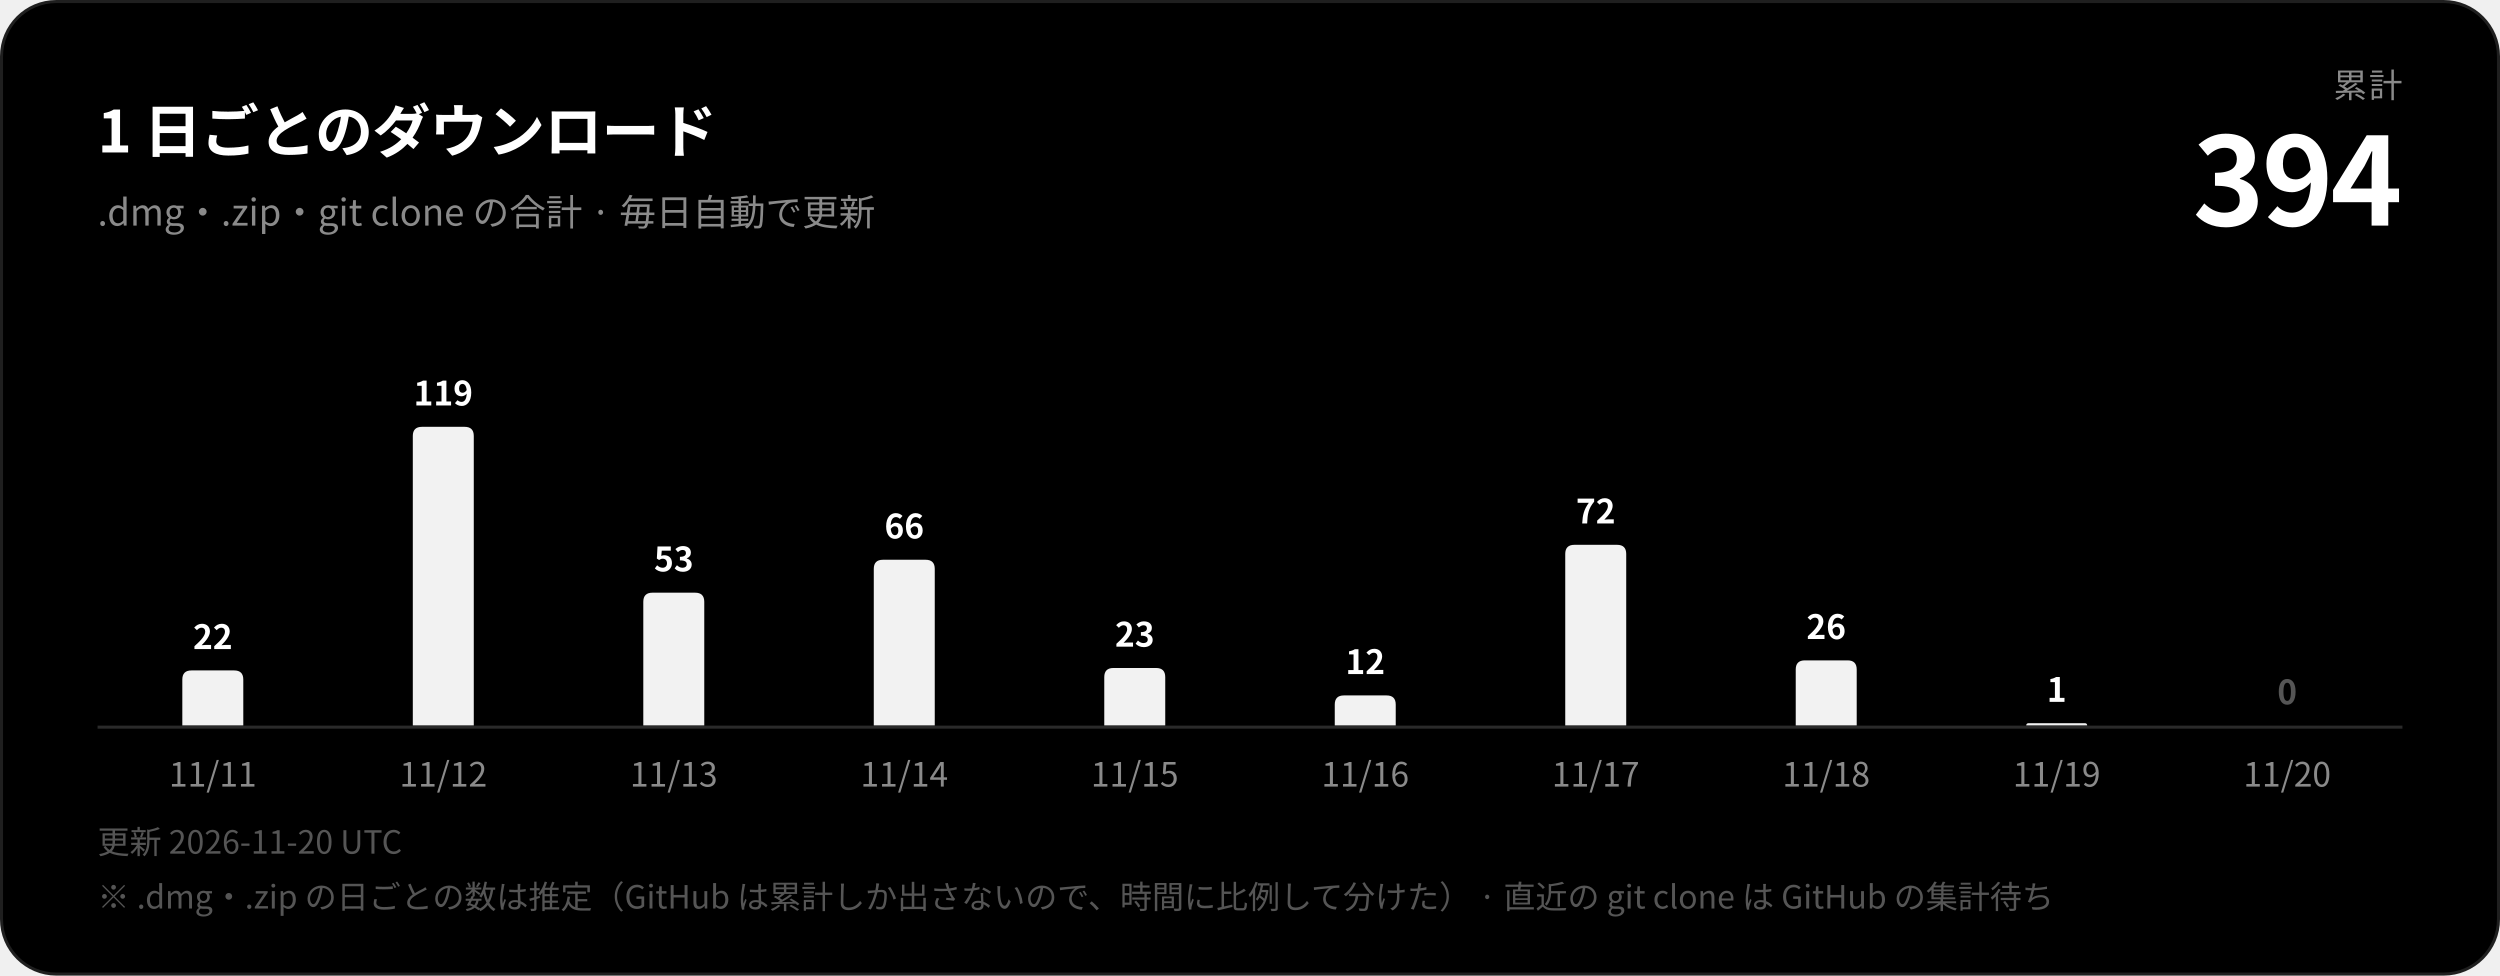
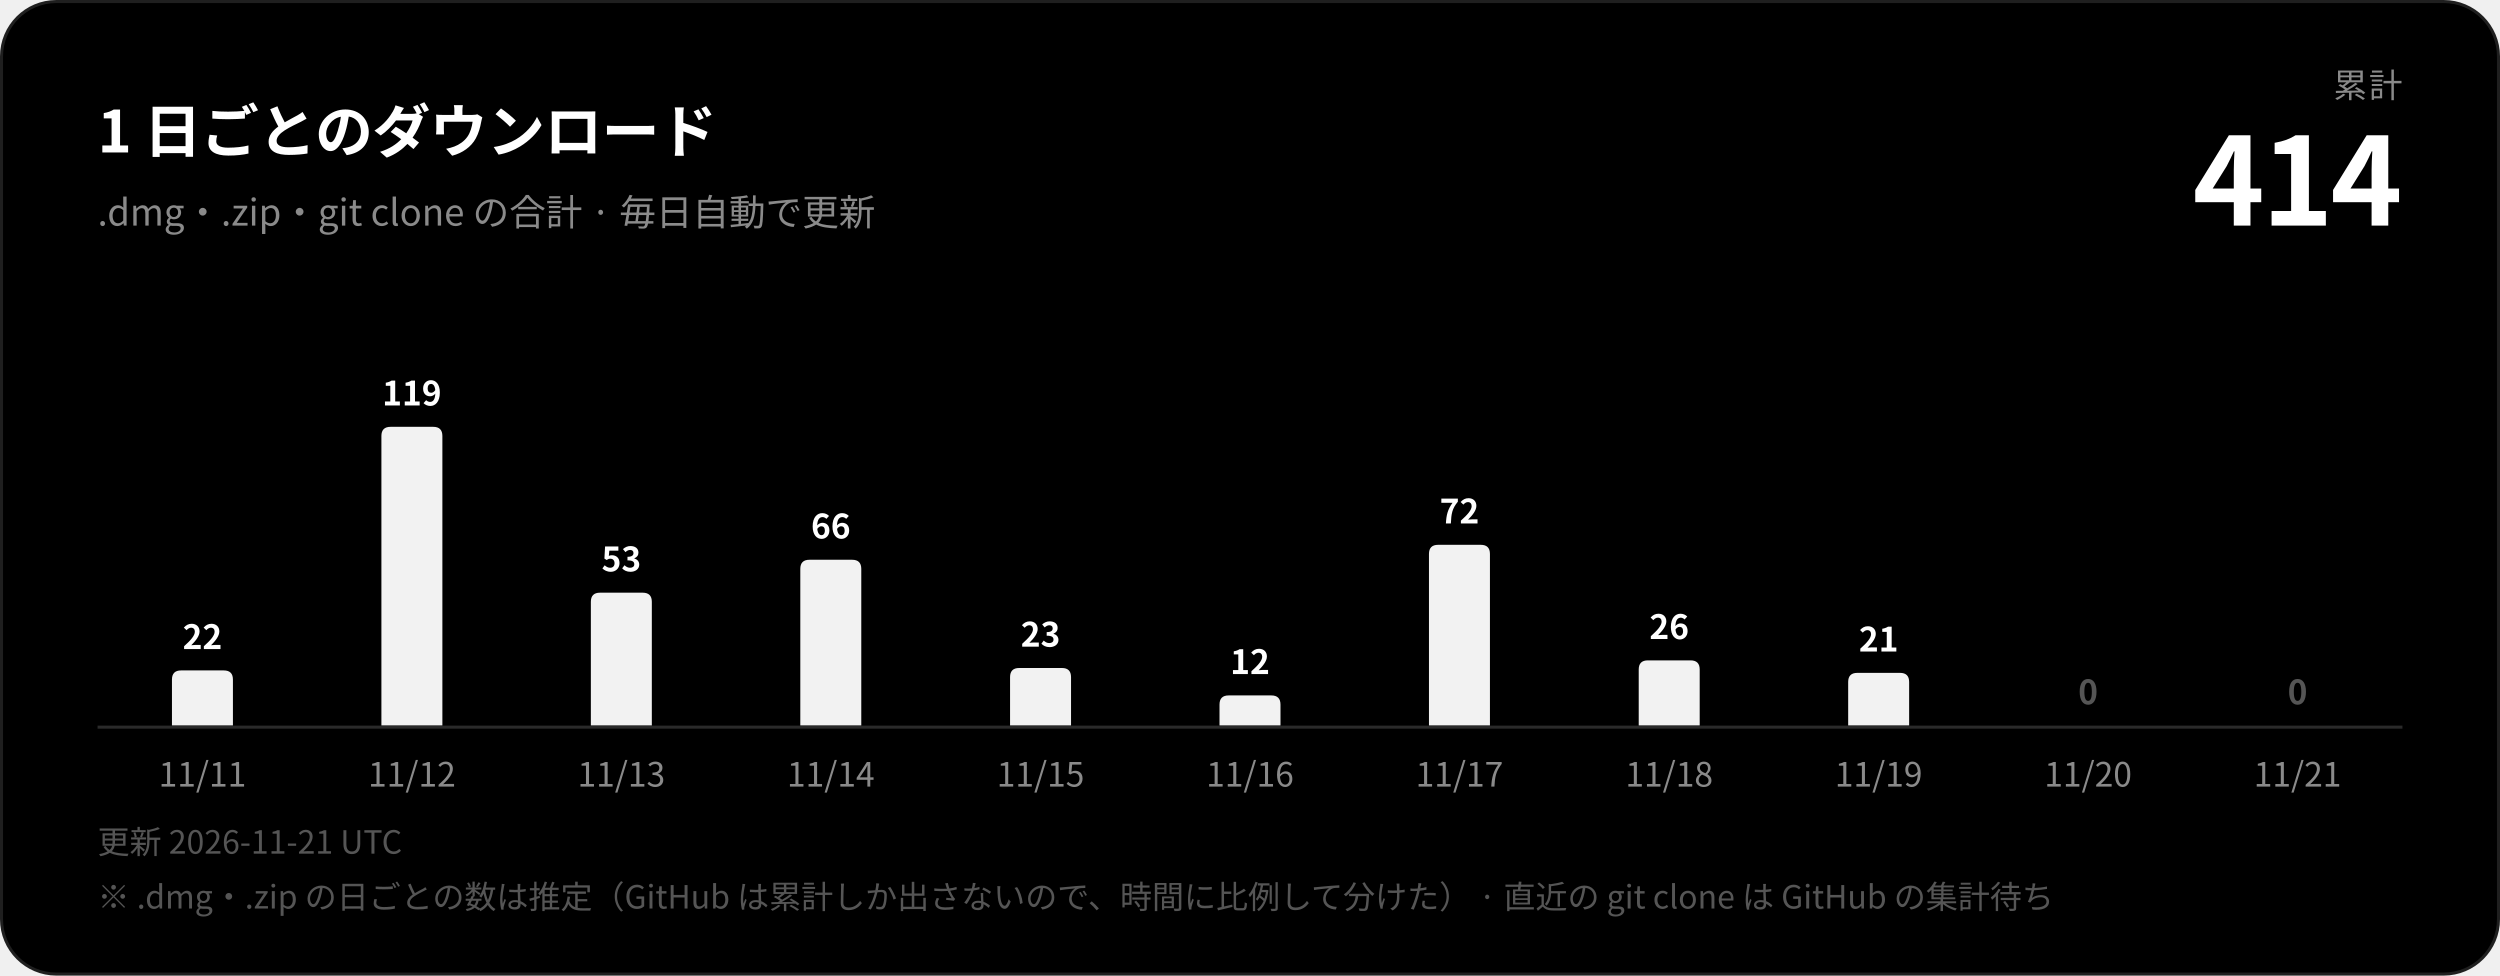
<svg xmlns="http://www.w3.org/2000/svg" width="820" height="320" viewBox="0 0 820 320" role="img" aria-label="1 日ごとのダウンロード">
  <rect x="0.5" y="0.5" width="819" height="319" rx="18" fill="#000000" stroke="#1f1f1f" />
  <g font-family="-apple-system, BlinkMacSystemFont, 'SF Pro Display', 'Segoe UI', 'Hiragino Sans', 'Hiragino Kaku Gothic ProN', 'Noto Sans CJK JP', 'Noto Sans JP', 'PingFang SC', 'Microsoft YaHei', sans-serif" style="font-variant-numeric: tabular-nums">
    <text x="32" y="50" font-size="19" font-weight="600" fill="#ffffff" letter-spacing="-0.2">1 日ごとのダウンロード</text>
    <text x="32" y="74" font-size="12" fill="#8a8a8a">.dmg・.zip・git clone の合計 · 毎日自動で更新</text>
    <text x="788" y="32" font-size="11" fill="#8a8a8a" text-anchor="end" letter-spacing="0.6">累計</text>
-     <text x="788" y="74" font-size="40" font-weight="700" fill="#ffffff" text-anchor="end" letter-spacing="-1">394</text>
-     <path d="M59.8,238.0V222.9Q59.8,219.9 62.8,219.9H76.8Q79.8,219.9 79.8,222.9V238.0Z" fill="#f2f2f2" />
-     <text x="69.8" y="212.9" font-size="11" font-weight="600" fill="#ffffff" text-anchor="middle">22</text>
-     <text x="69.8" y="258" font-size="11" fill="#8a8a8a" text-anchor="middle">11/11</text>
-     <path d="M135.4,238.0V143.0Q135.4,140.0 138.4,140.0H152.4Q155.4,140.0 155.4,143.0V238.0Z" fill="#f2f2f2" />
-     <text x="145.4" y="133.0" font-size="11" font-weight="600" fill="#ffffff" text-anchor="middle">119</text>
-     <text x="145.4" y="258" font-size="11" fill="#8a8a8a" text-anchor="middle">11/12</text>
-     <path d="M211.0,238.0V197.4Q211.0,194.4 214.0,194.4H228.0Q231.0,194.4 231.0,197.4V238.0Z" fill="#f2f2f2" />
-     <text x="221.0" y="187.4" font-size="11" font-weight="600" fill="#ffffff" text-anchor="middle">53</text>
-     <text x="221.0" y="258" font-size="11" fill="#8a8a8a" text-anchor="middle">11/13</text>
-     <path d="M286.6,238.0V186.6Q286.6,183.6 289.6,183.6H303.6Q306.6,183.6 306.6,186.6V238.0Z" fill="#f2f2f2" />
-     <text x="296.6" y="176.6" font-size="11" font-weight="600" fill="#ffffff" text-anchor="middle">66</text>
-     <text x="296.6" y="258" font-size="11" fill="#8a8a8a" text-anchor="middle">11/14</text>
-     <path d="M362.2,238.0V222.1Q362.2,219.1 365.2,219.1H379.2Q382.2,219.1 382.2,222.1V238.0Z" fill="#f2f2f2" />
-     <text x="372.2" y="212.1" font-size="11" font-weight="600" fill="#ffffff" text-anchor="middle">23</text>
-     <text x="372.2" y="258" font-size="11" fill="#8a8a8a" text-anchor="middle">11/15</text>
-     <path d="M437.8,238.0V231.1Q437.8,228.1 440.8,228.1H454.8Q457.8,228.1 457.8,231.1V238.0Z" fill="#f2f2f2" />
-     <text x="447.8" y="221.1" font-size="11" font-weight="600" fill="#ffffff" text-anchor="middle">12</text>
-     <text x="447.8" y="258" font-size="11" fill="#8a8a8a" text-anchor="middle">11/16</text>
-     <path d="M513.4,238.0V181.7Q513.4,178.7 516.4,178.7H530.4Q533.4,178.7 533.4,181.7V238.0Z" fill="#f2f2f2" />
-     <text x="523.4" y="171.7" font-size="11" font-weight="600" fill="#ffffff" text-anchor="middle">72</text>
-     <text x="523.4" y="258" font-size="11" fill="#8a8a8a" text-anchor="middle">11/17</text>
-     <path d="M589.0,238.0V219.6Q589.0,216.6 592.0,216.6H606.0Q609.0,216.6 609.0,219.6V238.0Z" fill="#f2f2f2" />
-     <text x="599.0" y="209.6" font-size="11" font-weight="600" fill="#ffffff" text-anchor="middle">26</text>
-     <text x="599.0" y="258" font-size="11" fill="#8a8a8a" text-anchor="middle">11/18</text>
-     <path d="M664.6,238.0V238.0Q664.6,237.2 665.4,237.2H683.8Q684.6,237.2 684.6,238.0V238.0Z" fill="#f2f2f2" />
-     <text x="674.6" y="230.2" font-size="11" font-weight="600" fill="#ffffff" text-anchor="middle">1</text>
-     <text x="674.6" y="258" font-size="11" fill="#8a8a8a" text-anchor="middle">11/19</text>
-     <text x="750.2" y="231.0" font-size="11" font-weight="600" fill="#555555" text-anchor="middle">0</text>
-     <text x="750.2" y="258" font-size="11" fill="#8a8a8a" text-anchor="middle">11/20</text>
+     <text x="788" y="74" font-size="40" font-weight="700" fill="#ffffff" text-anchor="end" letter-spacing="-1">414</text>
+     <path d="M56.4,238.0V222.9Q56.4,219.9 59.4,219.9H73.4Q76.4,219.9 76.4,222.9V238.0Z" fill="#f2f2f2" />
+     <text x="66.4" y="212.9" font-size="11" font-weight="600" fill="#ffffff" text-anchor="middle">22</text>
+     <text x="66.4" y="258" font-size="11" fill="#8a8a8a" text-anchor="middle">11/11</text>
+     <path d="M125.1,238.0V143.0Q125.1,140.0 128.1,140.0H142.1Q145.1,140.0 145.1,143.0V238.0Z" fill="#f2f2f2" />
+     <text x="135.1" y="133.0" font-size="11" font-weight="600" fill="#ffffff" text-anchor="middle">119</text>
+     <text x="135.1" y="258" font-size="11" fill="#8a8a8a" text-anchor="middle">11/12</text>
+     <path d="M193.8,238.0V197.4Q193.8,194.4 196.8,194.4H210.8Q213.8,194.4 213.8,197.4V238.0Z" fill="#f2f2f2" />
+     <text x="203.8" y="187.4" font-size="11" font-weight="600" fill="#ffffff" text-anchor="middle">53</text>
+     <text x="203.8" y="258" font-size="11" fill="#8a8a8a" text-anchor="middle">11/13</text>
+     <path d="M262.5,238.0V186.6Q262.5,183.6 265.5,183.6H279.5Q282.5,183.6 282.5,186.6V238.0Z" fill="#f2f2f2" />
+     <text x="272.5" y="176.6" font-size="11" font-weight="600" fill="#ffffff" text-anchor="middle">66</text>
+     <text x="272.5" y="258" font-size="11" fill="#8a8a8a" text-anchor="middle">11/14</text>
+     <path d="M331.3,238.0V222.1Q331.3,219.1 334.3,219.1H348.3Q351.3,219.1 351.3,222.1V238.0Z" fill="#f2f2f2" />
+     <text x="341.3" y="212.1" font-size="11" font-weight="600" fill="#ffffff" text-anchor="middle">23</text>
+     <text x="341.3" y="258" font-size="11" fill="#8a8a8a" text-anchor="middle">11/15</text>
+     <path d="M400.0,238.0V231.1Q400.0,228.1 403.0,228.1H417.0Q420.0,228.1 420.0,231.1V238.0Z" fill="#f2f2f2" />
+     <text x="410.0" y="221.1" font-size="11" font-weight="600" fill="#ffffff" text-anchor="middle">12</text>
+     <text x="410.0" y="258" font-size="11" fill="#8a8a8a" text-anchor="middle">11/16</text>
+     <path d="M468.7,238.0V181.7Q468.7,178.7 471.7,178.7H485.7Q488.7,178.7 488.7,181.7V238.0Z" fill="#f2f2f2" />
+     <text x="478.7" y="171.7" font-size="11" font-weight="600" fill="#ffffff" text-anchor="middle">72</text>
+     <text x="478.7" y="258" font-size="11" fill="#8a8a8a" text-anchor="middle">11/17</text>
+     <path d="M537.5,238.0V219.6Q537.5,216.6 540.5,216.6H554.5Q557.5,216.6 557.5,219.6V238.0Z" fill="#f2f2f2" />
+     <text x="547.5" y="209.6" font-size="11" font-weight="600" fill="#ffffff" text-anchor="middle">26</text>
+     <text x="547.5" y="258" font-size="11" fill="#8a8a8a" text-anchor="middle">11/18</text>
+     <path d="M606.2,238.0V223.7Q606.2,220.7 609.2,220.7H623.2Q626.2,220.7 626.2,223.7V238.0Z" fill="#f2f2f2" />
+     <text x="616.2" y="213.7" font-size="11" font-weight="600" fill="#ffffff" text-anchor="middle">21</text>
+     <text x="616.2" y="258" font-size="11" fill="#8a8a8a" text-anchor="middle">11/19</text>
+     <text x="684.9" y="231.0" font-size="11" font-weight="600" fill="#555555" text-anchor="middle">0</text>
+     <text x="684.9" y="258" font-size="11" fill="#8a8a8a" text-anchor="middle">11/20</text>
+     <text x="753.6" y="231.0" font-size="11" font-weight="600" fill="#555555" text-anchor="middle">0</text>
+     <text x="753.6" y="258" font-size="11" fill="#8a8a8a" text-anchor="middle">11/21</text>
    <line x1="32" y1="238.5" x2="788" y2="238.5" stroke="#2a2a2a" stroke-width="1" />
-     <text x="32" y="280" font-size="10.5" fill="#555555">更新 2026-11-20 UTC</text>
+     <text x="32" y="280" font-size="10.5" fill="#555555">更新 2026-11-21 UTC</text>
    <text x="32" y="298" font-size="10.5" fill="#555555">※ .dmg・.zip の日ごとの数は推定（GitHub は累計しか出さないので、時間に比例して分けた） · 直近の git clone は GitHub の集計待ち</text>
  </g>
</svg>
